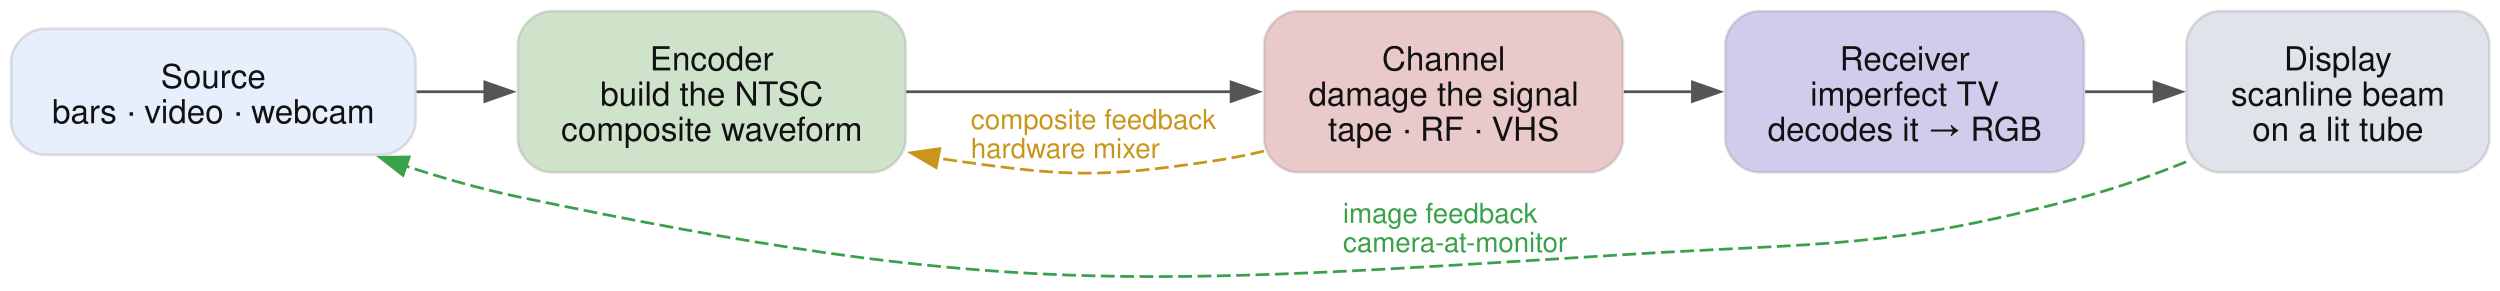
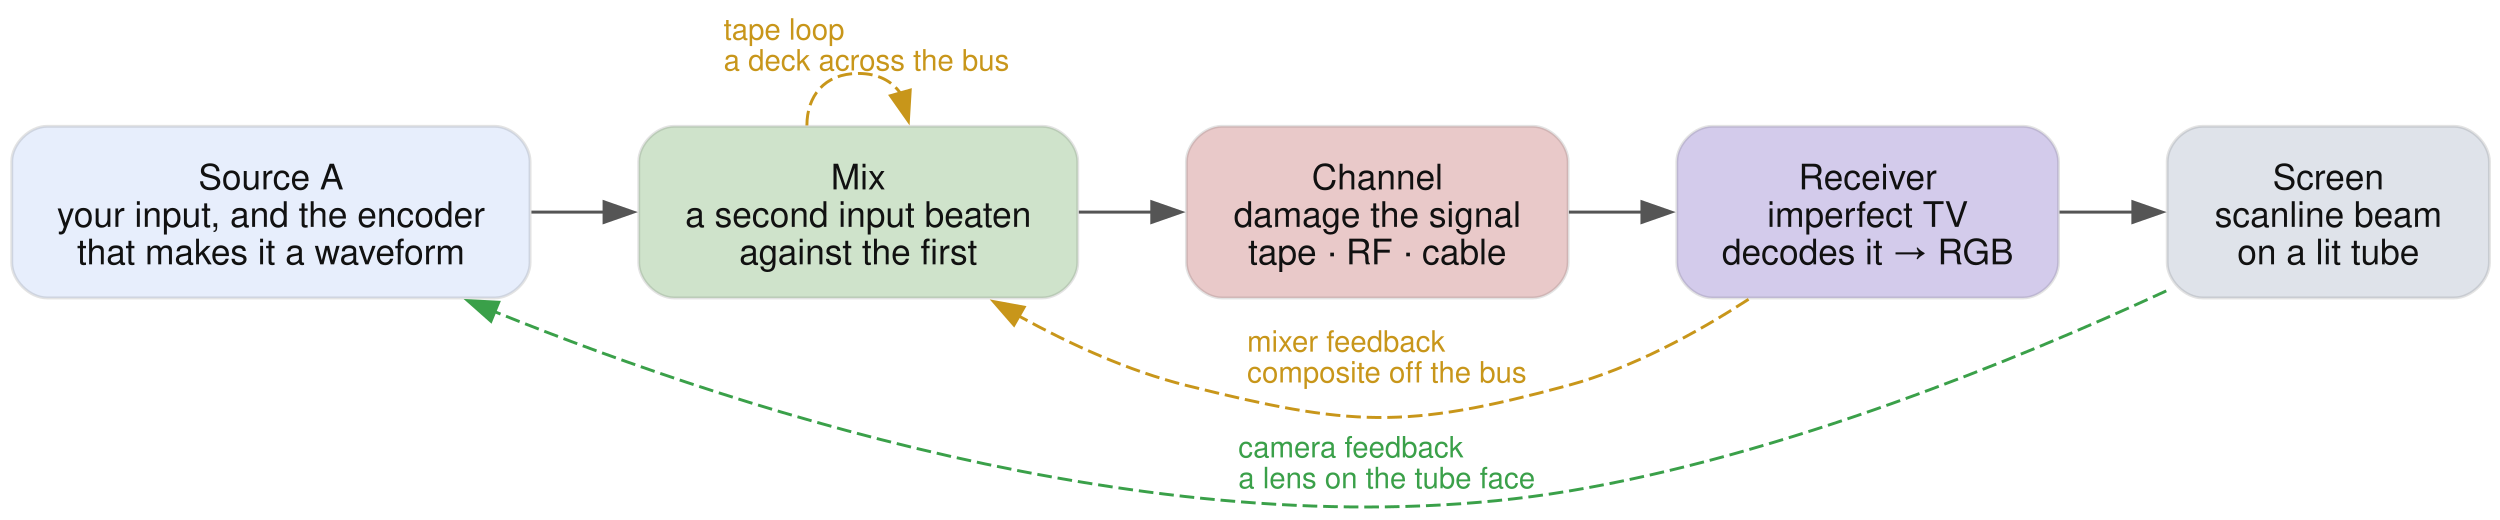
- <svg xmlns="http://www.w3.org/2000/svg" width="905pt" height="105pt" viewBox="0.00 0.00 905.00 105.00">
-   <g id="graph0" class="graph" transform="scale(1 1) rotate(0) translate(4 100.6)">
+ <svg xmlns="http://www.w3.org/2000/svg" width="851pt" height="177pt" viewBox="0.00 0.00 851.00 177.00">
+   <g id="graph0" class="graph" transform="scale(1 1) rotate(0) translate(4 172.88)">
    <g id="node1" class="node">
-       <path fill="#e7eefc" stroke="#333333" stroke-opacity="0.133" d="M134.43,-90.22C134.43,-90.22 12,-90.22 12,-90.22 6,-90.22 0,-84.22 0,-78.22 0,-78.22 0,-56.56 0,-56.56 0,-50.56 6,-44.56 12,-44.56 12,-44.56 134.43,-44.56 134.43,-44.56 140.43,-44.56 146.43,-50.56 146.43,-56.56 146.43,-56.56 146.43,-78.22 146.43,-78.22 146.43,-84.22 140.43,-90.22 134.43,-90.22" />
-       <text xml:space="preserve" text-anchor="middle" x="73.22" y="-68.74" font-family="Helvetica,Arial,sans-serif" font-size="12.00" fill="#111111">Source</text>
-       <text xml:space="preserve" text-anchor="middle" x="73.22" y="-55.99" font-family="Helvetica,Arial,sans-serif" font-size="12.00" fill="#111111">bars · video · webcam</text>
+       <path fill="#e7eefc" stroke="#333333" stroke-opacity="0.133" d="M164.43,-129.88C164.43,-129.88 12,-129.88 12,-129.88 6,-129.88 0,-123.88 0,-117.88 0,-117.88 0,-83.47 0,-83.47 0,-77.47 6,-71.47 12,-71.47 12,-71.47 164.43,-71.47 164.43,-71.47 170.43,-71.47 176.43,-77.47 176.43,-83.47 176.43,-83.47 176.43,-117.88 176.43,-117.88 176.43,-123.88 170.43,-129.88 164.43,-129.88" />
+       <text xml:space="preserve" text-anchor="middle" x="88.22" y="-108.4" font-family="Helvetica,Arial,sans-serif" font-size="12.00" fill="#111111">Source A</text>
+       <text xml:space="preserve" text-anchor="middle" x="88.22" y="-95.65" font-family="Helvetica,Arial,sans-serif" font-size="12.00" fill="#111111">your input, and the encoder</text>
+       <text xml:space="preserve" text-anchor="middle" x="88.22" y="-82.9" font-family="Helvetica,Arial,sans-serif" font-size="12.00" fill="#111111">that makes it a waveform</text>
    </g>
    <g id="node2" class="node">
-       <path fill="#cfe3cb" stroke="#333333" stroke-opacity="0.133" d="M311.86,-96.6C311.86,-96.6 195.43,-96.6 195.43,-96.6 189.43,-96.6 183.43,-90.6 183.43,-84.6 183.43,-84.6 183.43,-50.19 183.43,-50.19 183.43,-44.19 189.43,-38.19 195.43,-38.19 195.43,-38.19 311.86,-38.19 311.86,-38.19 317.86,-38.19 323.86,-44.19 323.86,-50.19 323.86,-50.19 323.86,-84.6 323.86,-84.6 323.86,-90.6 317.86,-96.6 311.86,-96.6" />
-       <text xml:space="preserve" text-anchor="middle" x="253.65" y="-75.12" font-family="Helvetica,Arial,sans-serif" font-size="12.00" fill="#111111">Encoder</text>
-       <text xml:space="preserve" text-anchor="middle" x="253.65" y="-62.37" font-family="Helvetica,Arial,sans-serif" font-size="12.00" fill="#111111">build the NTSC</text>
-       <text xml:space="preserve" text-anchor="middle" x="253.65" y="-49.62" font-family="Helvetica,Arial,sans-serif" font-size="12.00" fill="#111111">composite waveform</text>
+       <path fill="#cfe3cb" stroke="#333333" stroke-opacity="0.133" d="M350.86,-129.88C350.86,-129.88 225.43,-129.88 225.43,-129.88 219.43,-129.88 213.43,-123.88 213.43,-117.88 213.43,-117.88 213.43,-83.47 213.43,-83.47 213.43,-77.47 219.43,-71.47 225.43,-71.47 225.43,-71.47 350.86,-71.47 350.86,-71.47 356.86,-71.47 362.86,-77.47 362.86,-83.47 362.86,-83.47 362.86,-117.88 362.86,-117.88 362.86,-123.88 356.86,-129.88 350.86,-129.88" />
+       <text xml:space="preserve" text-anchor="middle" x="288.15" y="-108.4" font-family="Helvetica,Arial,sans-serif" font-size="12.00" fill="#111111">Mix</text>
+       <text xml:space="preserve" text-anchor="middle" x="288.15" y="-95.65" font-family="Helvetica,Arial,sans-serif" font-size="12.00" fill="#111111">a second input beaten</text>
+       <text xml:space="preserve" text-anchor="middle" x="288.15" y="-82.9" font-family="Helvetica,Arial,sans-serif" font-size="12.00" fill="#111111">against the first</text>
    </g>
    <g id="edge1" class="edge">
-       <path fill="none" stroke="#555555" d="M146.79,-67.39C155.01,-67.39 163.44,-67.39 171.76,-67.39" />
-       <polygon fill="#555555" stroke="#555555" points="171.51,-70.89 181.51,-67.39 171.51,-63.89 171.51,-70.89" />
+       <path fill="none" stroke="#555555" d="M176.89,-100.68C185.12,-100.68 193.45,-100.68 201.65,-100.68" />
+       <polygon fill="#555555" stroke="#555555" points="201.62,-104.18 211.62,-100.68 201.62,-97.18 201.62,-104.18" />
+     </g>
+     <g id="edge7" class="edge">
+       <path fill="none" stroke="#c8961a" stroke-dasharray="5,2" d="M270.67,-130.18C270.67,-140.01 276.49,-147.88 288.15,-147.88 294.88,-147.88 299.67,-145.25 302.51,-141.13" />
+       <polygon fill="#c8961a" stroke="#c8961a" points="305.84,-142.21 305.21,-131.64 299.11,-140.3 305.84,-142.21" />
+       <text xml:space="preserve" text-anchor="start" x="236.77" y="-159.38" font-family="Helvetica,Arial,sans-serif" font-size="10.00" fill="#c8961a">  tape loop</text>
+       <text xml:space="preserve" text-anchor="start" x="236.77" y="-148.88" font-family="Helvetica,Arial,sans-serif" font-size="10.00" fill="#c8961a">  a deck across the bus</text>
    </g>
    <g id="node3" class="node">
-       <path fill="#e9c9c9" stroke="#333333" stroke-opacity="0.133" d="M571.54,-96.6C571.54,-96.6 465.61,-96.6 465.61,-96.6 459.61,-96.6 453.61,-90.6 453.61,-84.6 453.61,-84.6 453.61,-50.19 453.61,-50.19 453.61,-44.19 459.61,-38.19 465.61,-38.19 465.61,-38.19 571.54,-38.19 571.54,-38.19 577.54,-38.19 583.54,-44.19 583.54,-50.19 583.54,-50.19 583.54,-84.6 583.54,-84.6 583.54,-90.6 577.54,-96.6 571.54,-96.6" />
-       <text xml:space="preserve" text-anchor="middle" x="518.58" y="-75.12" font-family="Helvetica,Arial,sans-serif" font-size="12.00" fill="#111111">Channel</text>
-       <text xml:space="preserve" text-anchor="middle" x="518.58" y="-62.37" font-family="Helvetica,Arial,sans-serif" font-size="12.00" fill="#111111">damage the signal</text>
-       <text xml:space="preserve" text-anchor="middle" x="518.58" y="-49.62" font-family="Helvetica,Arial,sans-serif" font-size="12.00" fill="#111111">tape · RF · VHS</text>
+       <path fill="#e9c9c9" stroke="#333333" stroke-opacity="0.133" d="M517.79,-129.88C517.79,-129.88 411.86,-129.88 411.86,-129.88 405.86,-129.88 399.86,-123.88 399.86,-117.88 399.86,-117.88 399.86,-83.47 399.86,-83.47 399.86,-77.47 405.86,-71.47 411.86,-71.47 411.86,-71.47 517.79,-71.47 517.79,-71.47 523.79,-71.47 529.79,-77.47 529.79,-83.47 529.79,-83.47 529.79,-117.88 529.79,-117.88 529.79,-123.88 523.79,-129.88 517.79,-129.88" />
+       <text xml:space="preserve" text-anchor="middle" x="464.83" y="-108.4" font-family="Helvetica,Arial,sans-serif" font-size="12.00" fill="#111111">Channel</text>
+       <text xml:space="preserve" text-anchor="middle" x="464.83" y="-95.65" font-family="Helvetica,Arial,sans-serif" font-size="12.00" fill="#111111">damage the signal</text>
+       <text xml:space="preserve" text-anchor="middle" x="464.83" y="-82.9" font-family="Helvetica,Arial,sans-serif" font-size="12.00" fill="#111111">tape · RF · cable</text>
    </g>
    <g id="edge2" class="edge">
-       <path fill="none" stroke="#555555" d="M324.07,-67.39C360.33,-67.39 404.77,-67.39 441.91,-67.39" />
-       <polygon fill="#555555" stroke="#555555" points="441.67,-70.89 451.67,-67.39 441.67,-63.89 441.67,-70.89" />
+       <path fill="none" stroke="#555555" d="M363.23,-100.68C371.54,-100.68 380.01,-100.68 388.34,-100.68" />
+       <polygon fill="#555555" stroke="#555555" points="388.06,-104.18 398.06,-100.68 388.06,-97.18 388.06,-104.18" />
+     </g>
+     <g id="node4" class="node">
+       <path fill="#d3cbeb" stroke="#333333" stroke-opacity="0.133" d="M684.72,-129.88C684.72,-129.88 578.79,-129.88 578.79,-129.88 572.79,-129.88 566.79,-123.88 566.79,-117.88 566.79,-117.88 566.79,-83.47 566.79,-83.47 566.79,-77.47 572.79,-71.47 578.79,-71.47 578.79,-71.47 684.72,-71.47 684.72,-71.47 690.72,-71.47 696.72,-77.47 696.72,-83.47 696.72,-83.47 696.72,-117.88 696.72,-117.88 696.72,-123.88 690.72,-129.88 684.72,-129.88" />
+       <text xml:space="preserve" text-anchor="middle" x="631.76" y="-108.4" font-family="Helvetica,Arial,sans-serif" font-size="12.00" fill="#111111">Receiver</text>
+       <text xml:space="preserve" text-anchor="middle" x="631.76" y="-95.65" font-family="Helvetica,Arial,sans-serif" font-size="12.00" fill="#111111">imperfect TV</text>
+       <text xml:space="preserve" text-anchor="middle" x="631.76" y="-82.9" font-family="Helvetica,Arial,sans-serif" font-size="12.00" fill="#111111">decodes it → RGB</text>
+     </g>
+     <g id="edge3" class="edge">
+       <path fill="none" stroke="#555555" d="M530.06,-100.68C538.27,-100.68 546.73,-100.68 555.1,-100.68" />
+       <polygon fill="#555555" stroke="#555555" points="554.91,-104.18 564.91,-100.68 554.91,-97.18 554.91,-104.18" />
+     </g>
+     <g id="edge6" class="edge">
+       <path fill="none" stroke="#c8961a" stroke-dasharray="5,2" d="M591.21,-71C573.41,-59.44 551.54,-47.57 529.79,-41.68 474.05,-26.58 455.88,-27.68 399.86,-41.68 380.25,-46.57 360.31,-55.67 342.86,-65.28" />
+       <polygon fill="#c8961a" stroke="#c8961a" points="341.16,-62.23 334.21,-70.22 344.63,-68.31 341.16,-62.23" />
+       <text xml:space="preserve" text-anchor="start" x="414.95" y="-53.18" font-family="Helvetica,Arial,sans-serif" font-size="10.00" fill="#c8961a">  mixer feedback</text>
+       <text xml:space="preserve" text-anchor="start" x="414.95" y="-42.68" font-family="Helvetica,Arial,sans-serif" font-size="10.00" fill="#c8961a">  composite off the bus</text>
+     </g>
+     <g id="node5" class="node">
+       <path fill="#dfe3ea" stroke="#333333" stroke-opacity="0.133" d="M831.4,-129.88C831.4,-129.88 745.72,-129.88 745.72,-129.88 739.72,-129.88 733.72,-123.88 733.72,-117.88 733.72,-117.88 733.72,-83.47 733.72,-83.47 733.72,-77.47 739.72,-71.47 745.72,-71.47 745.72,-71.47 831.4,-71.47 831.4,-71.47 837.4,-71.47 843.4,-77.47 843.4,-83.47 843.4,-83.47 843.4,-117.88 843.4,-117.88 843.4,-123.88 837.4,-129.88 831.4,-129.88" />
+       <text xml:space="preserve" text-anchor="middle" x="788.56" y="-108.4" font-family="Helvetica,Arial,sans-serif" font-size="12.00" fill="#111111">Screen</text>
+       <text xml:space="preserve" text-anchor="middle" x="788.56" y="-95.65" font-family="Helvetica,Arial,sans-serif" font-size="12.00" fill="#111111">scanline beam</text>
+       <text xml:space="preserve" text-anchor="middle" x="788.56" y="-82.9" font-family="Helvetica,Arial,sans-serif" font-size="12.00" fill="#111111">on a lit tube</text>
+     </g>
+     <g id="edge4" class="edge">
+       <path fill="none" stroke="#555555" d="M697.06,-100.68C705.4,-100.68 713.95,-100.68 722.3,-100.68" />
+       <polygon fill="#555555" stroke="#555555" points="722.02,-104.18 732.02,-100.68 722.02,-97.18 722.02,-104.18" />
    </g>
    <g id="edge5" class="edge">
-       <path fill="none" stroke="#c8961a" stroke-dasharray="5,2" d="M453.56,-45.9C447.54,-44.48 441.5,-43.27 435.61,-42.39 394.4,-36.24 383.12,-36.59 341.86,-42.39 339.7,-42.69 337.51,-43.04 335.31,-43.42" />
-       <polygon fill="#c8961a" stroke="#c8961a" points="334.88,-39.94 325.74,-45.29 336.22,-46.81 334.88,-39.94" />
-       <text xml:space="preserve" text-anchor="start" x="341.86" y="-53.89" font-family="Helvetica,Arial,sans-serif" font-size="10.00" fill="#c8961a">  composite feedback</text>
-       <text xml:space="preserve" text-anchor="start" x="341.86" y="-43.39" font-family="Helvetica,Arial,sans-serif" font-size="10.00" fill="#c8961a">  hardware mixer</text>
-     </g>
-     <g id="node4" class="node">
-       <path fill="#d3cbeb" stroke="#333333" stroke-opacity="0.133" d="M738.47,-96.6C738.47,-96.6 632.54,-96.6 632.54,-96.6 626.54,-96.6 620.54,-90.6 620.54,-84.6 620.54,-84.6 620.54,-50.19 620.54,-50.19 620.54,-44.19 626.54,-38.19 632.54,-38.19 632.54,-38.19 738.47,-38.19 738.47,-38.19 744.47,-38.19 750.47,-44.19 750.47,-50.19 750.47,-50.19 750.47,-84.6 750.47,-84.6 750.47,-90.6 744.47,-96.6 738.47,-96.6" />
-       <text xml:space="preserve" text-anchor="middle" x="685.51" y="-75.12" font-family="Helvetica,Arial,sans-serif" font-size="12.00" fill="#111111">Receiver</text>
-       <text xml:space="preserve" text-anchor="middle" x="685.51" y="-62.37" font-family="Helvetica,Arial,sans-serif" font-size="12.00" fill="#111111">imperfect TV</text>
-       <text xml:space="preserve" text-anchor="middle" x="685.51" y="-49.62" font-family="Helvetica,Arial,sans-serif" font-size="12.00" fill="#111111">decodes it → RGB</text>
-     </g>
-     <g id="edge3" class="edge">
-       <path fill="none" stroke="#555555" d="M583.81,-67.39C592.02,-67.39 600.48,-67.39 608.85,-67.39" />
-       <polygon fill="#555555" stroke="#555555" points="608.66,-70.89 618.66,-67.39 608.66,-63.89 608.66,-70.89" />
-     </g>
-     <g id="node5" class="node">
-       <path fill="#dfe3ea" stroke="#333333" stroke-opacity="0.133" d="M885.15,-96.6C885.15,-96.6 799.47,-96.6 799.47,-96.6 793.47,-96.6 787.47,-90.6 787.47,-84.6 787.47,-84.6 787.47,-50.19 787.47,-50.19 787.47,-44.19 793.47,-38.19 799.47,-38.19 799.47,-38.19 885.15,-38.19 885.15,-38.19 891.15,-38.19 897.15,-44.19 897.15,-50.19 897.15,-50.19 897.15,-84.6 897.15,-84.6 897.15,-90.6 891.15,-96.6 885.15,-96.6" />
-       <text xml:space="preserve" text-anchor="middle" x="842.31" y="-75.12" font-family="Helvetica,Arial,sans-serif" font-size="12.00" fill="#111111">Display</text>
-       <text xml:space="preserve" text-anchor="middle" x="842.31" y="-62.37" font-family="Helvetica,Arial,sans-serif" font-size="12.00" fill="#111111">scanline beam</text>
-       <text xml:space="preserve" text-anchor="middle" x="842.31" y="-49.62" font-family="Helvetica,Arial,sans-serif" font-size="12.00" fill="#111111">on a lit tube</text>
-     </g>
-     <g id="edge4" class="edge">
-       <path fill="none" stroke="#555555" d="M750.81,-67.39C759.15,-67.39 767.7,-67.39 776.05,-67.39" />
-       <polygon fill="#555555" stroke="#555555" points="775.77,-70.89 785.77,-67.39 775.77,-63.89 775.77,-70.89" />
-     </g>
-     <g id="edge6" class="edge">
-       <path fill="none" stroke="#3aa049" stroke-dasharray="5,2" d="M787.39,-42.02C775.44,-37.2 762.69,-32.65 750.47,-29.39 678.22,-10.12 658.17,-13.07 583.54,-8.39 405.82,2.74 357.73,7.07 183.43,-29.39 170.02,-32.2 155.99,-36.21 142.64,-40.58" />
-       <polygon fill="#3aa049" stroke="#3aa049" points="141.88,-37.14 133.53,-43.66 144.12,-43.77 141.88,-37.14" />
-       <text xml:space="preserve" text-anchor="start" x="476.58" y="-19.89" font-family="Helvetica,Arial,sans-serif" font-size="10.00" fill="#3aa049">  image feedback</text>
-       <text xml:space="preserve" text-anchor="start" x="476.58" y="-9.39" font-family="Helvetica,Arial,sans-serif" font-size="10.00" fill="#3aa049">  camera-at-monitor</text>
+       <path fill="none" stroke="#3aa049" stroke-dasharray="5,2" d="M733.4,-73.86C682.34,-50.27 602.95,-17.82 529.79,-5.68 400.49,15.79 251.76,-31.51 164.39,-66.78" />
+       <polygon fill="#3aa049" stroke="#3aa049" points="163.12,-63.52 155.19,-70.55 165.77,-70 163.12,-63.52" />
+       <text xml:space="preserve" text-anchor="start" x="411.95" y="-17.18" font-family="Helvetica,Arial,sans-serif" font-size="10.00" fill="#3aa049">  camera feedback</text>
+       <text xml:space="preserve" text-anchor="start" x="411.95" y="-6.68" font-family="Helvetica,Arial,sans-serif" font-size="10.00" fill="#3aa049">  a lens on the tube face</text>
    </g>
  </g>
</svg>
